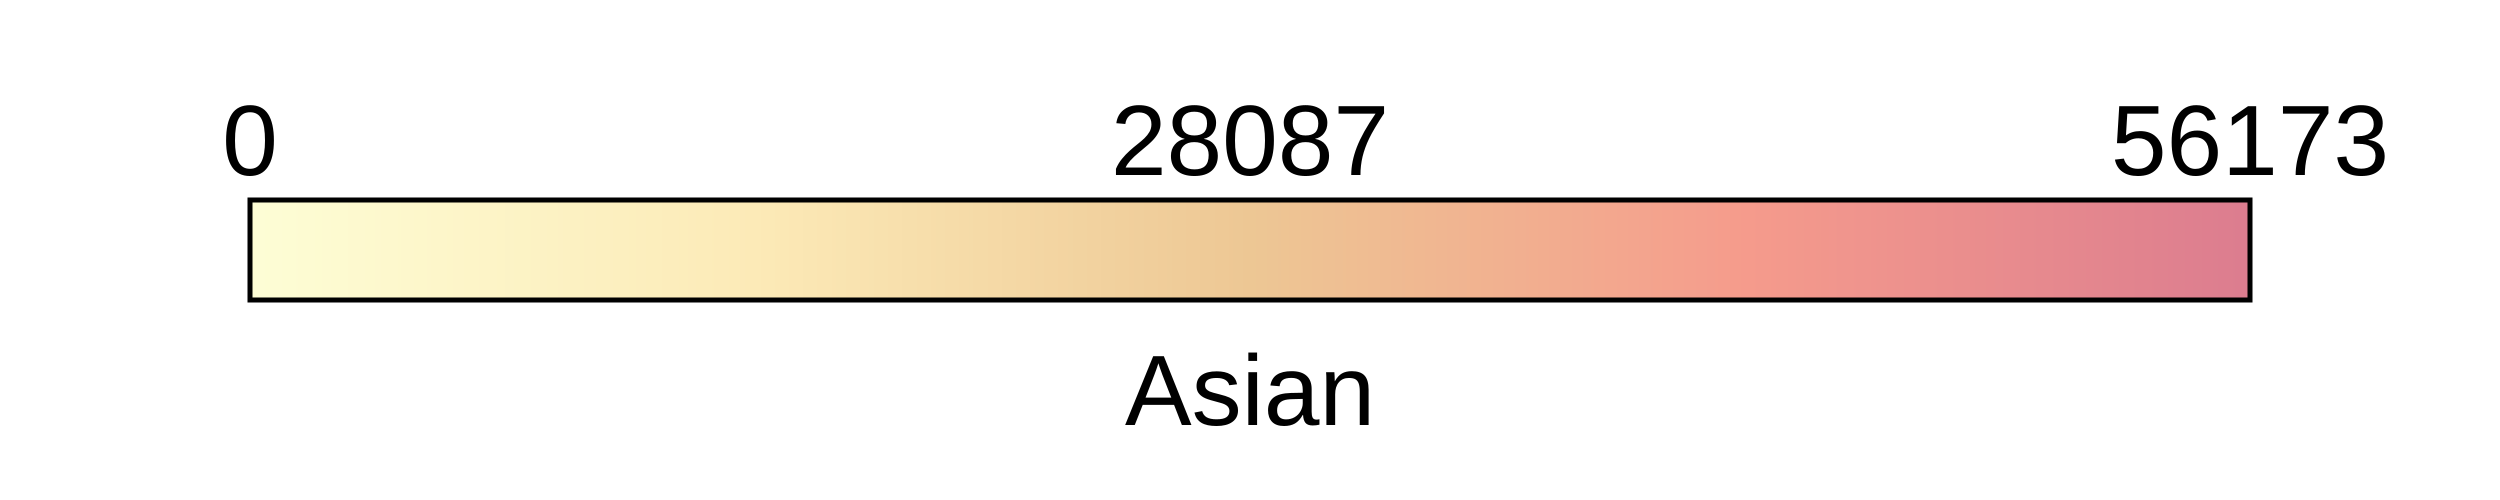
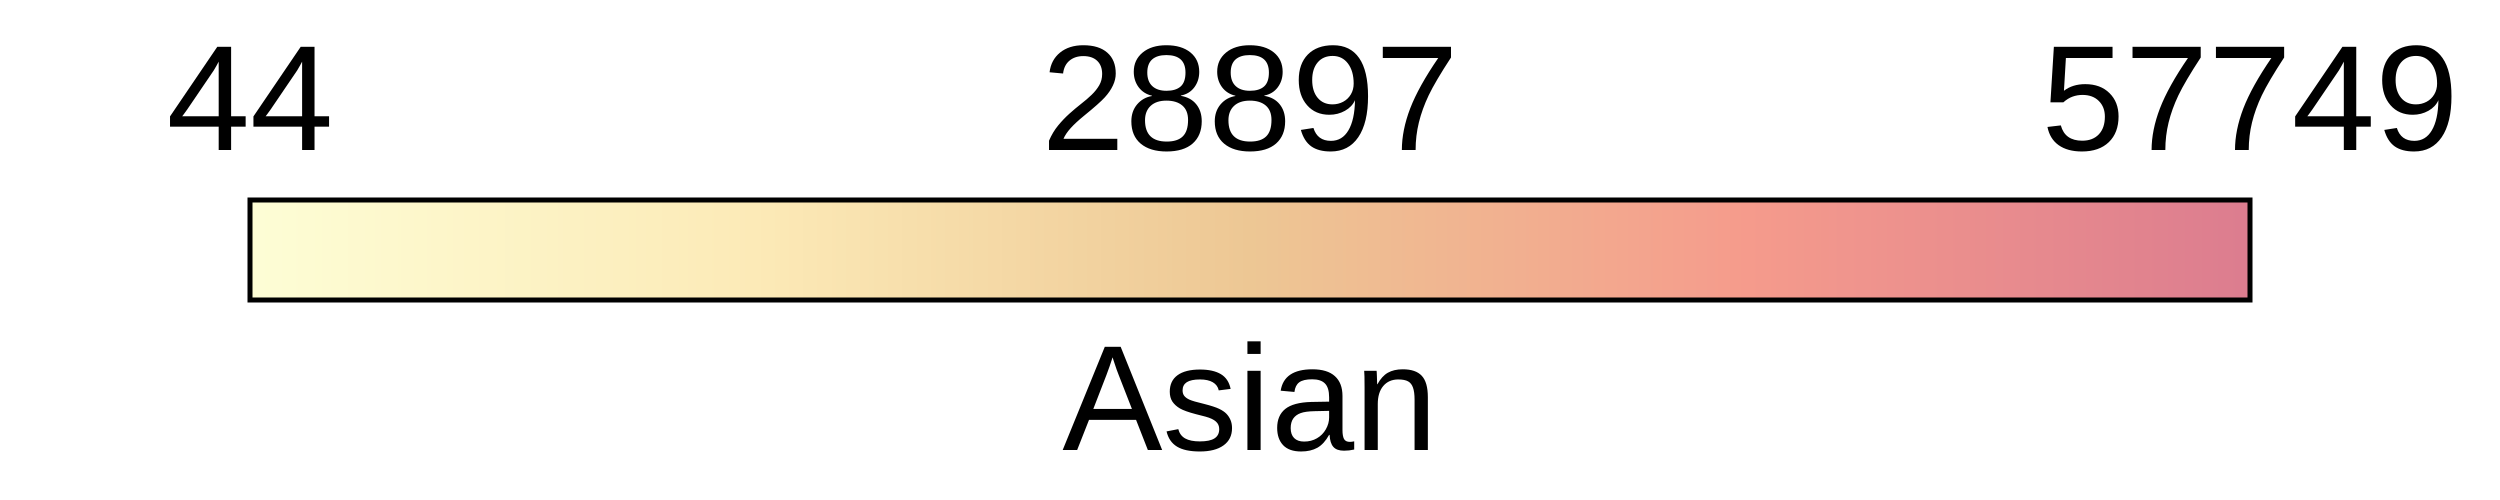
<svg xmlns="http://www.w3.org/2000/svg" width="500" height="100" style="background-color: transparent;">
  <defs>
    <linearGradient id="branca-gradient" x1="0%" y1="0%" x2="100%" y2="0%">
      <stop offset="0%" style="stop-color: #fdfdd5;" />
      <stop offset="25%" style="stop-color: #fceab7;" />
      <stop offset="50%" style="stop-color: #edc794;" />
      <stop offset="75%" style="stop-color: #f59b8c;" />
      <stop offset="100%" style="stop-color: #dc7d8f;" />
    </linearGradient>
  </defs>
  <rect x="50" y="40" width="400" height="20" fill="url(#branca-gradient)" stroke="black" stroke-width="1" />
-   <text x="50" y="35" font-family="Arial" font-size="20" text-anchor="middle" fill="black">0</text>
-   <text x="250" y="35" font-family="Arial" font-size="20" text-anchor="middle" fill="black">28087</text>
-   <text x="450" y="35" font-family="Arial" font-size="20" text-anchor="middle" fill="black">56173</text>
-   <text x="250" y="85" font-family="Arial" font-size="20" text-anchor="middle" fill="black">Asian</text>
+   <text x="50" y="30" font-family="Arial" font-size="30" text-anchor="middle" fill="black">44</text>
+   <text x="250" y="30" font-family="Arial" font-size="30" text-anchor="middle" fill="black">28897</text>
+   <text x="450" y="30" font-family="Arial" font-size="30" text-anchor="middle" fill="black">57749</text>
+   <text x="250" y="90" font-family="Arial" font-size="30" text-anchor="middle" fill="black">Asian</text>
</svg>
